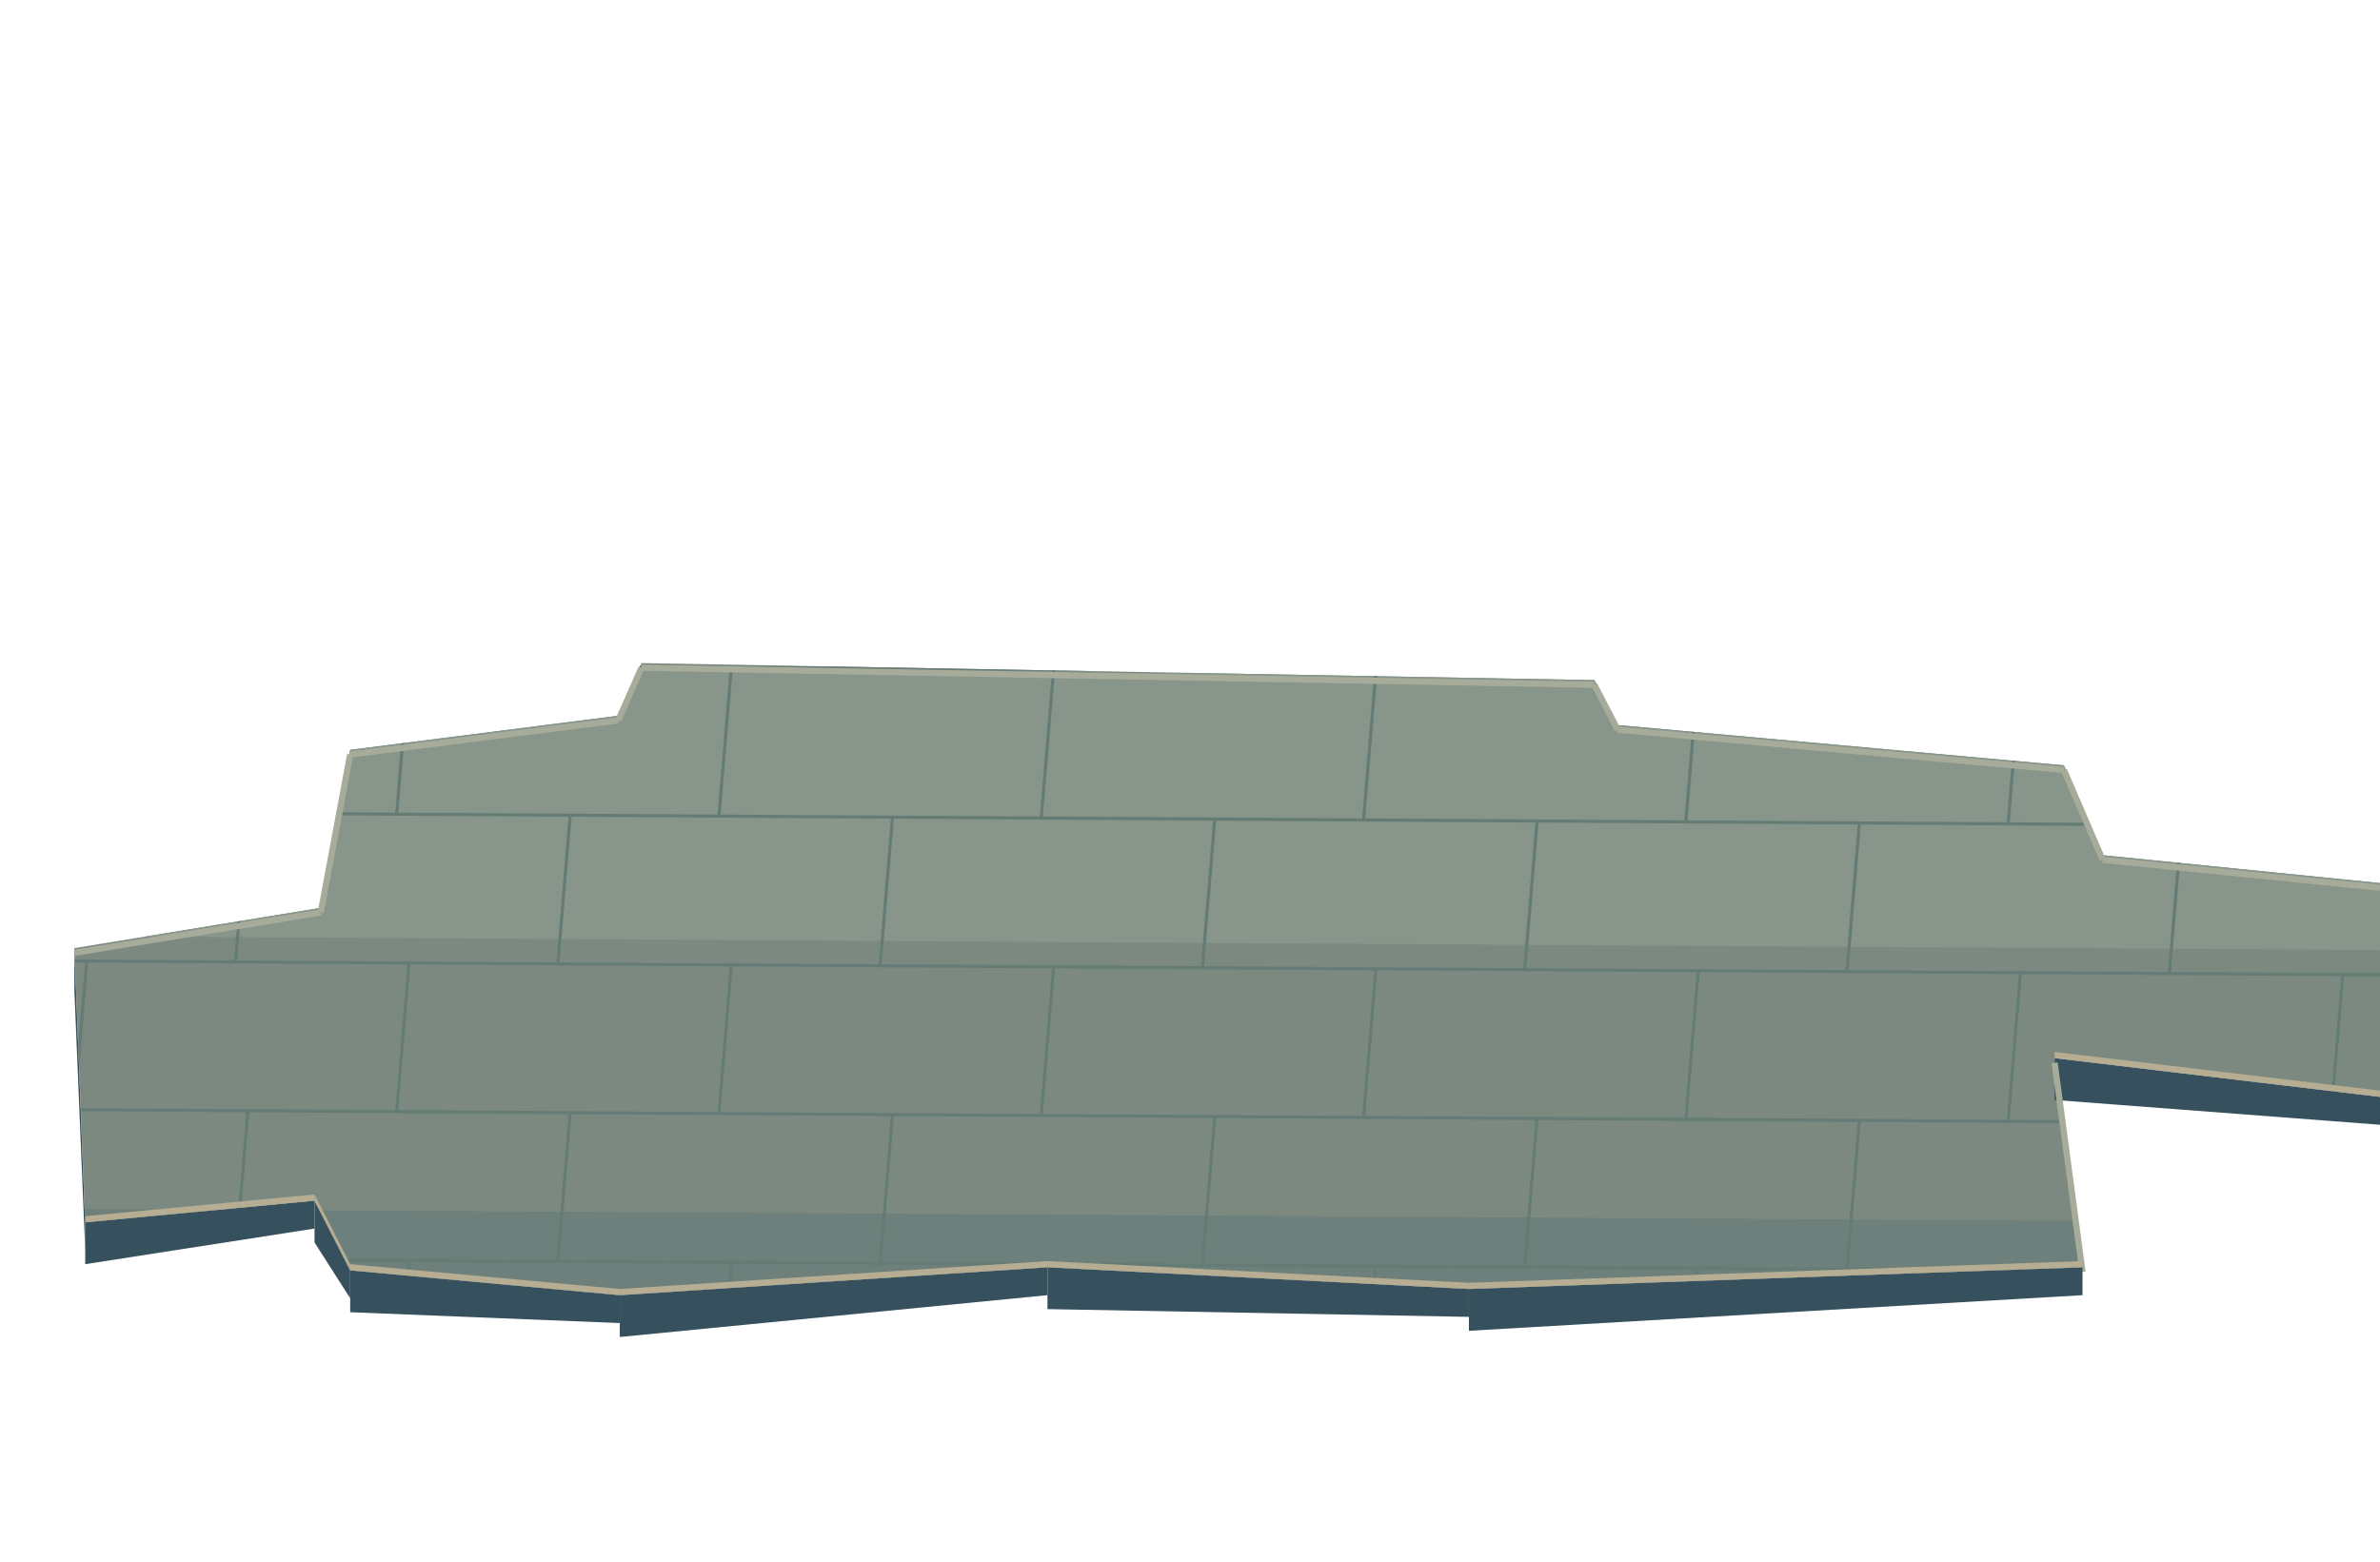
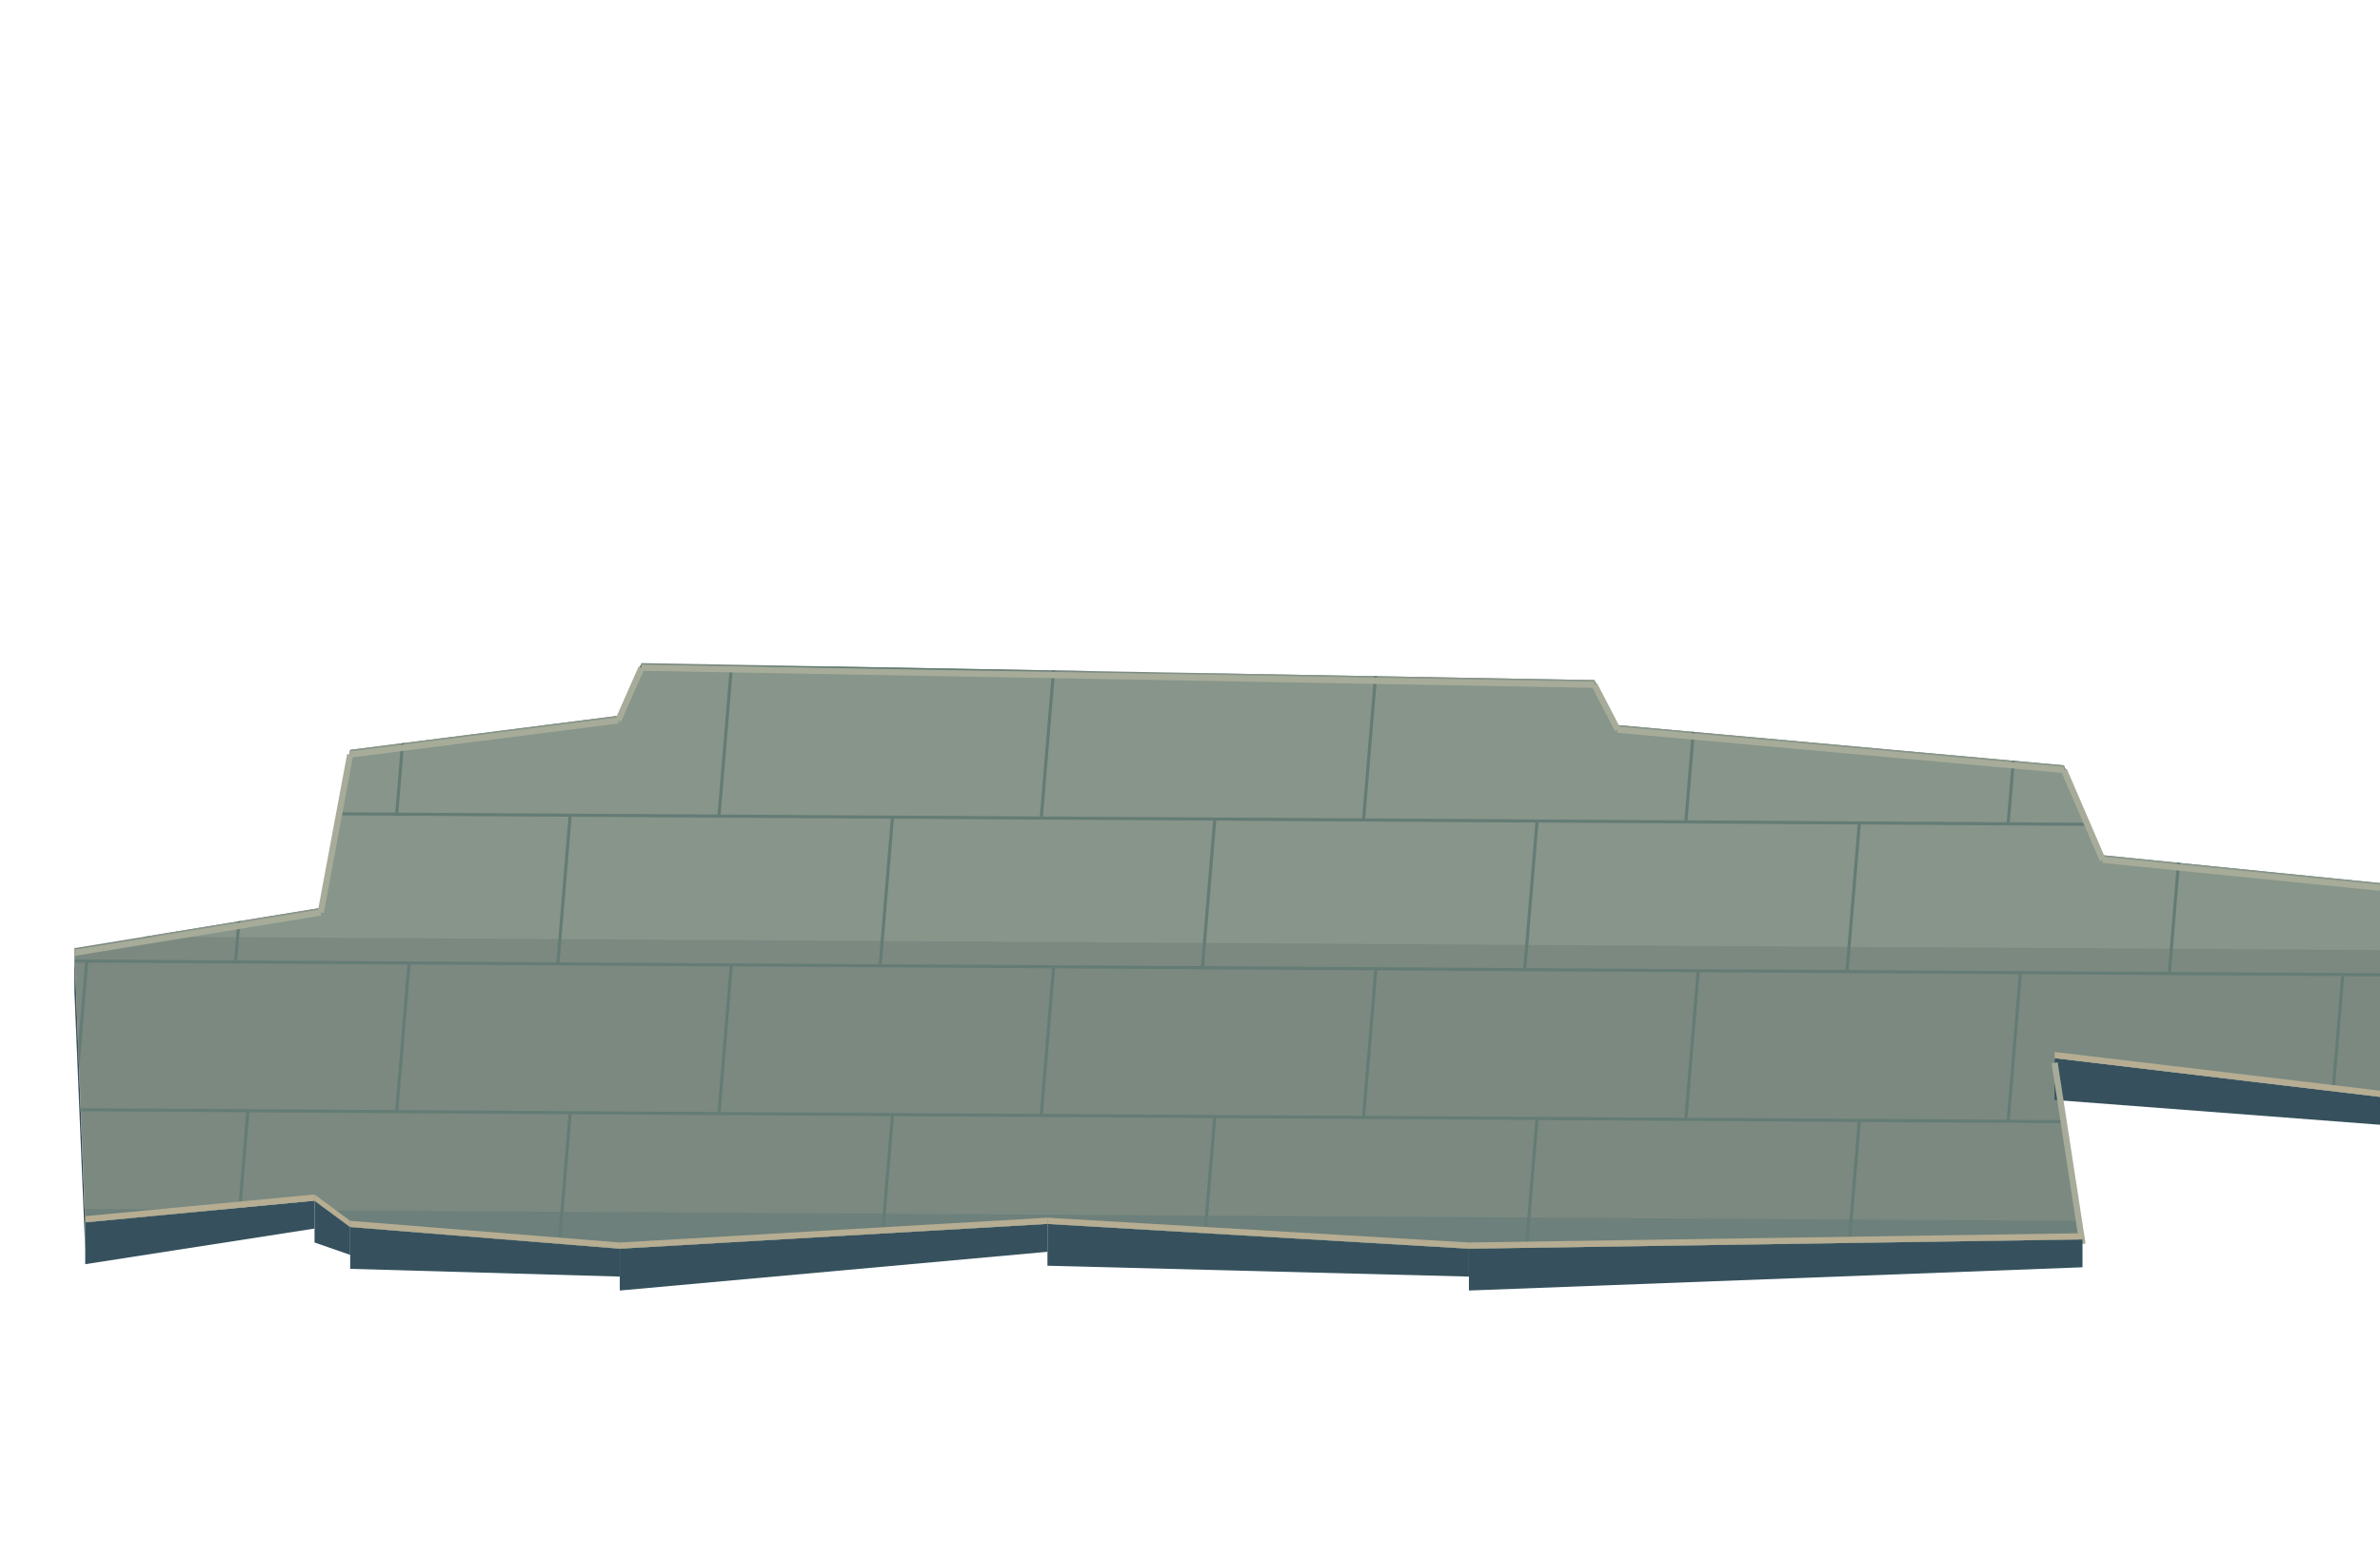
<svg xmlns="http://www.w3.org/2000/svg" width="1536" height="1008" viewBox="0 0 1536 1008">
  <defs>
    <clipPath id="floor">
-       <path d="M48,612 L207,586 L226,484 L399,462 L414,428 L1029,439 L1044,468 L1332,494 L1357,552 L1536,570 L1536,708 L1326,683 L1344,818 L948,832 L676,818 L400,836 L226,820 L203,775 L55,789 Z" clip-rule="evenodd" />
+       <path d="M48,612 L207,586 L226,484 L399,462 L414,428 L1029,439 L1044,468 L1332,494 L1357,552 L1536,570 L1536,708 L1326,683 L1344,800 L948,806 L676,790 L400,806 L226,792 L203,775 L55,789 Z" clip-rule="evenodd" />
    </clipPath>
  </defs>
  <g clip-path="url(#floor)">
    <rect width="1536" height="1008" fill="#7b8981" />
    <polygon points="0,430 1536,439.216 1536,613.216 0,604" fill="#88958a" />
    <polygon points="0,780 1536,789.216 1536,1008 0,1008" fill="#6d807b" />
    <polyline points="0,44 1536,53.216" fill="none" stroke="#647c75" stroke-width="2" />
    <polyline points="56,44.336 48,140.288" fill="none" stroke="#647c75" stroke-width="2" />
    <polyline points="264,45.584 256,141.536" fill="none" stroke="#647c75" stroke-width="2" />
    <polyline points="472,46.832 464,142.784" fill="none" stroke="#647c75" stroke-width="2" />
    <polyline points="680,48.08 672,144.032" fill="none" stroke="#647c75" stroke-width="2" />
    <polyline points="888,49.328 880,145.28" fill="none" stroke="#647c75" stroke-width="2" />
    <polyline points="1096,50.576 1088,146.528" fill="none" stroke="#647c75" stroke-width="2" />
    <polyline points="1304,51.824 1296,147.776" fill="none" stroke="#647c75" stroke-width="2" />
    <polyline points="1512,53.072 1504,149.024" fill="none" stroke="#647c75" stroke-width="2" />
    <polyline points="0,140 1536,149.216" fill="none" stroke="#647c75" stroke-width="2" />
    <polyline points="160,140.96 152,236.912" fill="none" stroke="#647c75" stroke-width="2" />
    <polyline points="368,142.208 360,238.16" fill="none" stroke="#647c75" stroke-width="2" />
    <polyline points="576,143.456 568,239.408" fill="none" stroke="#647c75" stroke-width="2" />
    <polyline points="784,144.704 776,240.656" fill="none" stroke="#647c75" stroke-width="2" />
    <polyline points="992,145.952 984,241.904" fill="none" stroke="#647c75" stroke-width="2" />
    <polyline points="1200,147.2 1192,243.152" fill="none" stroke="#647c75" stroke-width="2" />
    <polyline points="1408,148.448 1400,244.4" fill="none" stroke="#647c75" stroke-width="2" />
    <polyline points="0,236 1536,245.216" fill="none" stroke="#647c75" stroke-width="2" />
    <polyline points="56,236.336 48,332.288" fill="none" stroke="#647c75" stroke-width="2" />
    <polyline points="264,237.584 256,333.536" fill="none" stroke="#647c75" stroke-width="2" />
    <polyline points="472,238.832 464,334.784" fill="none" stroke="#647c75" stroke-width="2" />
    <polyline points="680,240.08 672,336.032" fill="none" stroke="#647c75" stroke-width="2" />
    <polyline points="888,241.328 880,337.28" fill="none" stroke="#647c75" stroke-width="2" />
    <polyline points="1096,242.576 1088,338.528" fill="none" stroke="#647c75" stroke-width="2" />
    <polyline points="1304,243.824 1296,339.776" fill="none" stroke="#647c75" stroke-width="2" />
    <polyline points="1512,245.072 1504,341.024" fill="none" stroke="#647c75" stroke-width="2" />
    <polyline points="0,332 1536,341.216" fill="none" stroke="#647c75" stroke-width="2" />
    <polyline points="160,332.96 152,428.912" fill="none" stroke="#647c75" stroke-width="2" />
    <polyline points="368,334.208 360,430.16" fill="none" stroke="#647c75" stroke-width="2" />
    <polyline points="576,335.456 568,431.408" fill="none" stroke="#647c75" stroke-width="2" />
    <polyline points="784,336.704 776,432.656" fill="none" stroke="#647c75" stroke-width="2" />
    <polyline points="992,337.952 984,433.904" fill="none" stroke="#647c75" stroke-width="2" />
    <polyline points="1200,339.2 1192,435.152" fill="none" stroke="#647c75" stroke-width="2" />
    <polyline points="1408,340.448 1400,436.4" fill="none" stroke="#647c75" stroke-width="2" />
    <polyline points="0,428 1536,437.216" fill="none" stroke="#647c75" stroke-width="2" />
    <polyline points="56,428.336 48,524.288" fill="none" stroke="#647c75" stroke-width="2" />
    <polyline points="264,429.584 256,525.536" fill="none" stroke="#647c75" stroke-width="2" />
    <polyline points="472,430.832 464,526.784" fill="none" stroke="#647c75" stroke-width="2" />
    <polyline points="680,432.08 672,528.032" fill="none" stroke="#647c75" stroke-width="2" />
    <polyline points="888,433.328 880,529.28" fill="none" stroke="#647c75" stroke-width="2" />
    <polyline points="1096,434.576 1088,530.528" fill="none" stroke="#647c75" stroke-width="2" />
    <polyline points="1304,435.824 1296,531.776" fill="none" stroke="#647c75" stroke-width="2" />
    <polyline points="1512,437.072 1504,533.024" fill="none" stroke="#647c75" stroke-width="2" />
    <polyline points="0,524 1536,533.216" fill="none" stroke="#647c75" stroke-width="2" />
    <polyline points="160,524.96 152,620.912" fill="none" stroke="#647c75" stroke-width="2" />
    <polyline points="368,526.208 360,622.16" fill="none" stroke="#647c75" stroke-width="2" />
    <polyline points="576,527.456 568,623.408" fill="none" stroke="#647c75" stroke-width="2" />
    <polyline points="784,528.704 776,624.656" fill="none" stroke="#647c75" stroke-width="2" />
    <polyline points="992,529.952 984,625.904" fill="none" stroke="#647c75" stroke-width="2" />
    <polyline points="1200,531.2 1192,627.152" fill="none" stroke="#647c75" stroke-width="2" />
    <polyline points="1408,532.448 1400,628.4" fill="none" stroke="#647c75" stroke-width="2" />
    <polyline points="0,620 1536,629.216" fill="none" stroke="#647c75" stroke-width="2" />
    <polyline points="56,620.336 48,716.288" fill="none" stroke="#647c75" stroke-width="2" />
    <polyline points="264,621.584 256,717.536" fill="none" stroke="#647c75" stroke-width="2" />
    <polyline points="472,622.832 464,718.784" fill="none" stroke="#647c75" stroke-width="2" />
    <polyline points="680,624.08 672,720.032" fill="none" stroke="#647c75" stroke-width="2" />
    <polyline points="888,625.328 880,721.28" fill="none" stroke="#647c75" stroke-width="2" />
    <polyline points="1096,626.576 1088,722.528" fill="none" stroke="#647c75" stroke-width="2" />
    <polyline points="1304,627.824 1296,723.776" fill="none" stroke="#647c75" stroke-width="2" />
    <polyline points="1512,629.072 1504,725.024" fill="none" stroke="#647c75" stroke-width="2" />
    <polyline points="0,716 1536,725.216" fill="none" stroke="#647c75" stroke-width="2" />
    <polyline points="160,716.96 152,812.912" fill="none" stroke="#647c75" stroke-width="2" />
    <polyline points="368,718.208 360,814.16" fill="none" stroke="#647c75" stroke-width="2" />
    <polyline points="576,719.456 568,815.408" fill="none" stroke="#647c75" stroke-width="2" />
    <polyline points="784,720.704 776,816.656" fill="none" stroke="#647c75" stroke-width="2" />
    <polyline points="992,721.952 984,817.904" fill="none" stroke="#647c75" stroke-width="2" />
    <polyline points="1200,723.2 1192,819.152" fill="none" stroke="#647c75" stroke-width="2" />
    <polyline points="1408,724.448 1400,820.4" fill="none" stroke="#647c75" stroke-width="2" />
    <polyline points="0,812 1536,821.216" fill="none" stroke="#647c75" stroke-width="2" />
    <polyline points="56,812.336 48,908.288" fill="none" stroke="#647c75" stroke-width="2" />
    <polyline points="264,813.584 256,909.536" fill="none" stroke="#647c75" stroke-width="2" />
    <polyline points="472,814.832 464,910.784" fill="none" stroke="#647c75" stroke-width="2" />
    <polyline points="680,816.08 672,912.032" fill="none" stroke="#647c75" stroke-width="2" />
    <polyline points="888,817.328 880,913.28" fill="none" stroke="#647c75" stroke-width="2" />
    <polyline points="1096,818.576 1088,914.528" fill="none" stroke="#647c75" stroke-width="2" />
    <polyline points="1304,819.824 1296,915.776" fill="none" stroke="#647c75" stroke-width="2" />
    <polyline points="1512,821.072 1504,917.024" fill="none" stroke="#647c75" stroke-width="2" />
    <polyline points="0,908 1536,917.216" fill="none" stroke="#647c75" stroke-width="2" />
    <polyline points="160,908.96 152,1004.91" fill="none" stroke="#647c75" stroke-width="2" />
    <polyline points="368,910.208 360,1006.16" fill="none" stroke="#647c75" stroke-width="2" />
    <polyline points="576,911.456 568,1007.41" fill="none" stroke="#647c75" stroke-width="2" />
    <polyline points="784,912.704 776,1008.66" fill="none" stroke="#647c75" stroke-width="2" />
    <polyline points="992,913.952 984,1009.9" fill="none" stroke="#647c75" stroke-width="2" />
    <polyline points="1200,915.2 1192,1011.15" fill="none" stroke="#647c75" stroke-width="2" />
    <polyline points="1408,916.448 1400,1012.4" fill="none" stroke="#647c75" stroke-width="2" />
    <polyline points="0,1004 1536,1013.22" fill="none" stroke="#647c75" stroke-width="2" />
    <polyline points="56,1004.34 48,1100.29" fill="none" stroke="#647c75" stroke-width="2" />
    <polyline points="264,1005.58 256,1101.54" fill="none" stroke="#647c75" stroke-width="2" />
    <polyline points="472,1006.83 464,1102.78" fill="none" stroke="#647c75" stroke-width="2" />
    <polyline points="680,1008.08 672,1104.03" fill="none" stroke="#647c75" stroke-width="2" />
    <polyline points="888,1009.33 880,1105.28" fill="none" stroke="#647c75" stroke-width="2" />
    <polyline points="1096,1010.58 1088,1106.53" fill="none" stroke="#647c75" stroke-width="2" />
    <polyline points="1304,1011.82 1296,1107.78" fill="none" stroke="#647c75" stroke-width="2" />
    <polyline points="1512,1013.07 1504,1109.02" fill="none" stroke="#647c75" stroke-width="2" />
  </g>
  <polyline points="48,615 207,589" fill="none" stroke="#a6ac99" stroke-width="4" />
  <polyline points="207,589 226,487" fill="none" stroke="#a6ac99" stroke-width="4" />
  <polyline points="226,487 399,465" fill="none" stroke="#a6ac99" stroke-width="4" />
  <polyline points="399,465 414,431" fill="none" stroke="#a6ac99" stroke-width="4" />
  <polyline points="414,431 1029,442" fill="none" stroke="#a6ac99" stroke-width="4" />
  <polyline points="1029,442 1044,471" fill="none" stroke="#a6ac99" stroke-width="4" />
  <polyline points="1044,471 1332,497" fill="none" stroke="#a6ac99" stroke-width="4" />
  <polyline points="1332,497 1357,555" fill="none" stroke="#a6ac99" stroke-width="4" />
  <polyline points="1357,555 1536,573" fill="none" stroke="#a6ac99" stroke-width="4" />
  <polygon points="1326,683 1536,708 1536,726 1326,710" fill="#36515d" />
  <polygon points="1326,679 1536,704 1536,708 1326,683" fill="#b6ad92" />
-   <polyline points="1326,686 1344,821" fill="none" stroke="#a6ac99" stroke-width="4" />
-   <polygon points="948,832 1344,818 1344,836 948,859" fill="#36515d" />
-   <polygon points="948,828 1344,814 1344,818 948,832" fill="#b6ad92" />
-   <polygon points="676,818 948,832 948,850 676,845" fill="#36515d" />
-   <polygon points="676,814 948,828 948,832 676,818" fill="#b6ad92" />
-   <polygon points="400,836 676,818 676,836 400,863" fill="#36515d" />
-   <polygon points="400,832 676,814 676,818 400,836" fill="#b6ad92" />
-   <polygon points="226,820 400,836 400,854 226,847" fill="#36515d" />
-   <polygon points="226,816 400,832 400,836 226,820" fill="#b6ad92" />
-   <polygon points="203,775 226,820 226,838 203,802" fill="#36515d" />
-   <polygon points="203,771 226,816 226,820 203,775" fill="#b6ad92" />
+   <polyline points="1326,686 1344,803" fill="none" stroke="#a6ac99" stroke-width="4" />
+   <polygon points="948,806 1344,800 1344,818 948,833" fill="#36515d" />
+   <polygon points="948,802 1344,796 1344,800 948,806" fill="#b6ad92" />
+   <polygon points="676,790 948,806 948,824 676,817" fill="#36515d" />
+   <polygon points="676,786 948,802 948,806 676,790" fill="#b6ad92" />
+   <polygon points="400,806 676,790 676,808 400,833" fill="#36515d" />
+   <polygon points="400,802 676,786 676,790 400,806" fill="#b6ad92" />
+   <polygon points="226,792 400,806 400,824 226,819" fill="#36515d" />
+   <polygon points="226,788 400,802 400,806 226,792" fill="#b6ad92" />
+   <polygon points="203,775 226,792 226,810 203,802" fill="#36515d" />
+   <polygon points="203,771 226,788 226,792 203,775" fill="#b6ad92" />
  <polygon points="55,789 203,775 203,793 55,816" fill="#36515d" />
  <polygon points="55,785 203,771 203,775 55,789" fill="#b6ad92" />
  <polygon points="48,612 55,789 55,807 48,639" fill="#36515d" />
  <polygon points="48,608 55,785 55,789 48,612" fill="#b6ad92" />
</svg>
